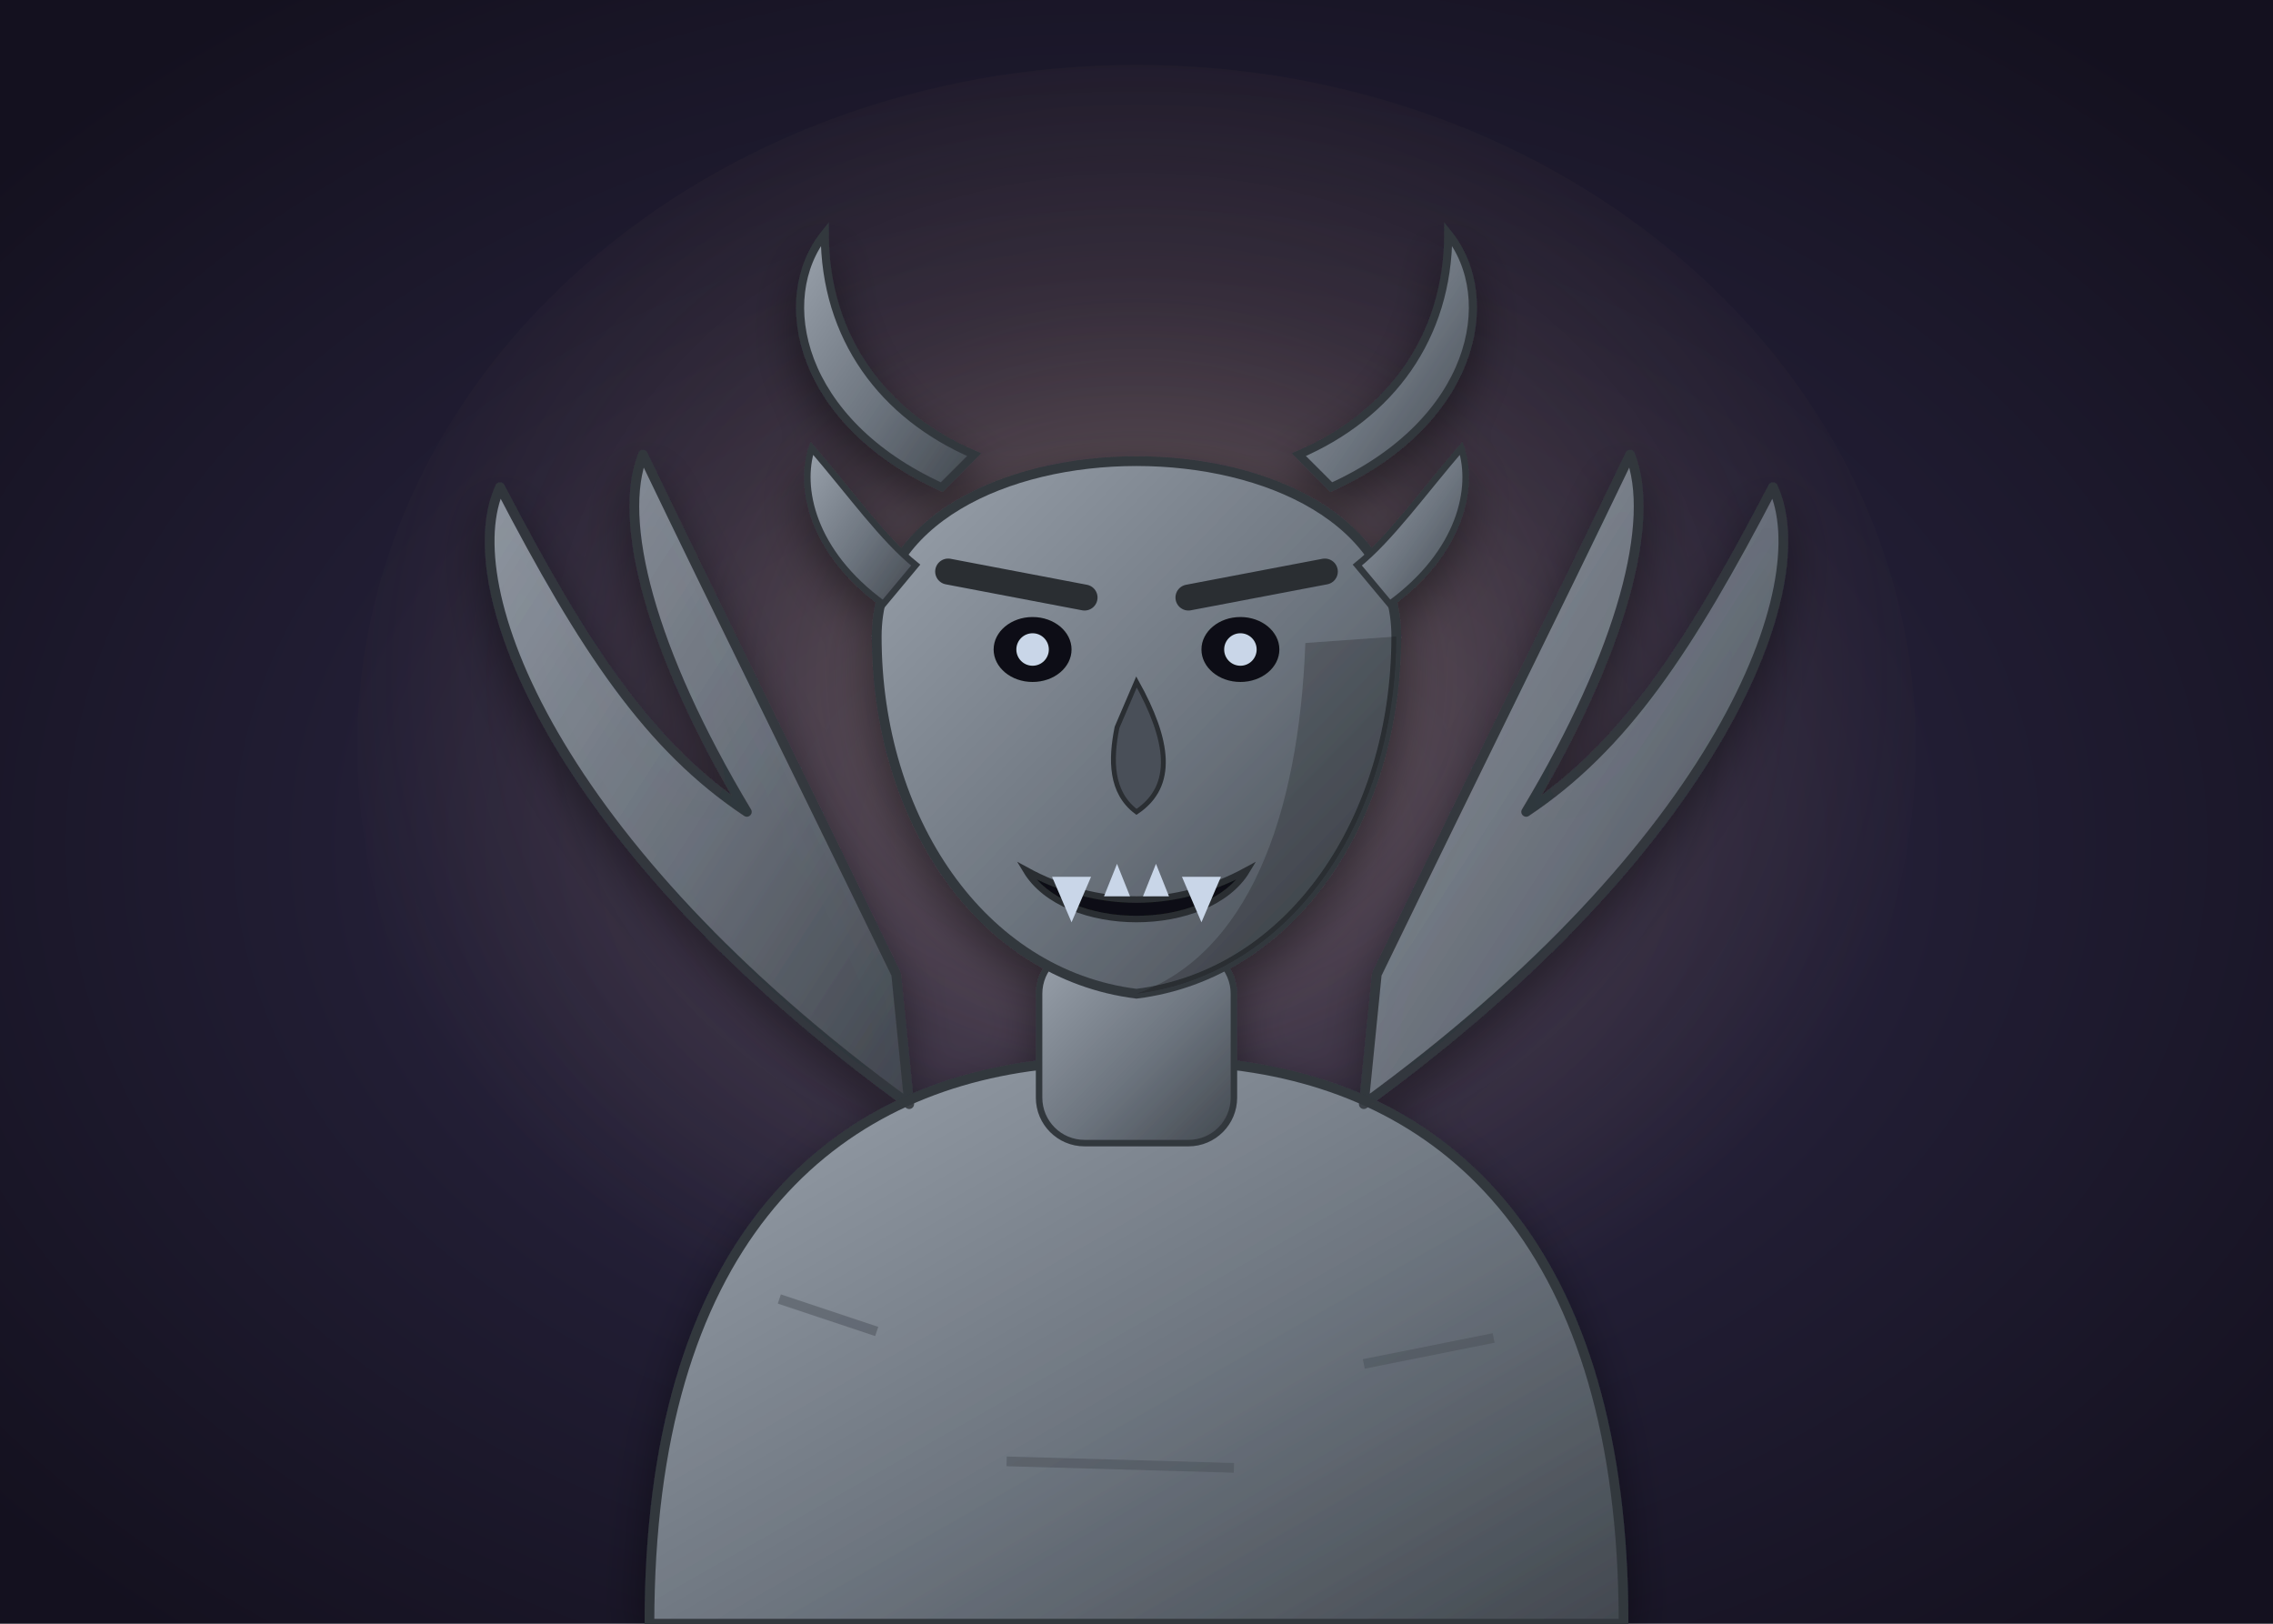
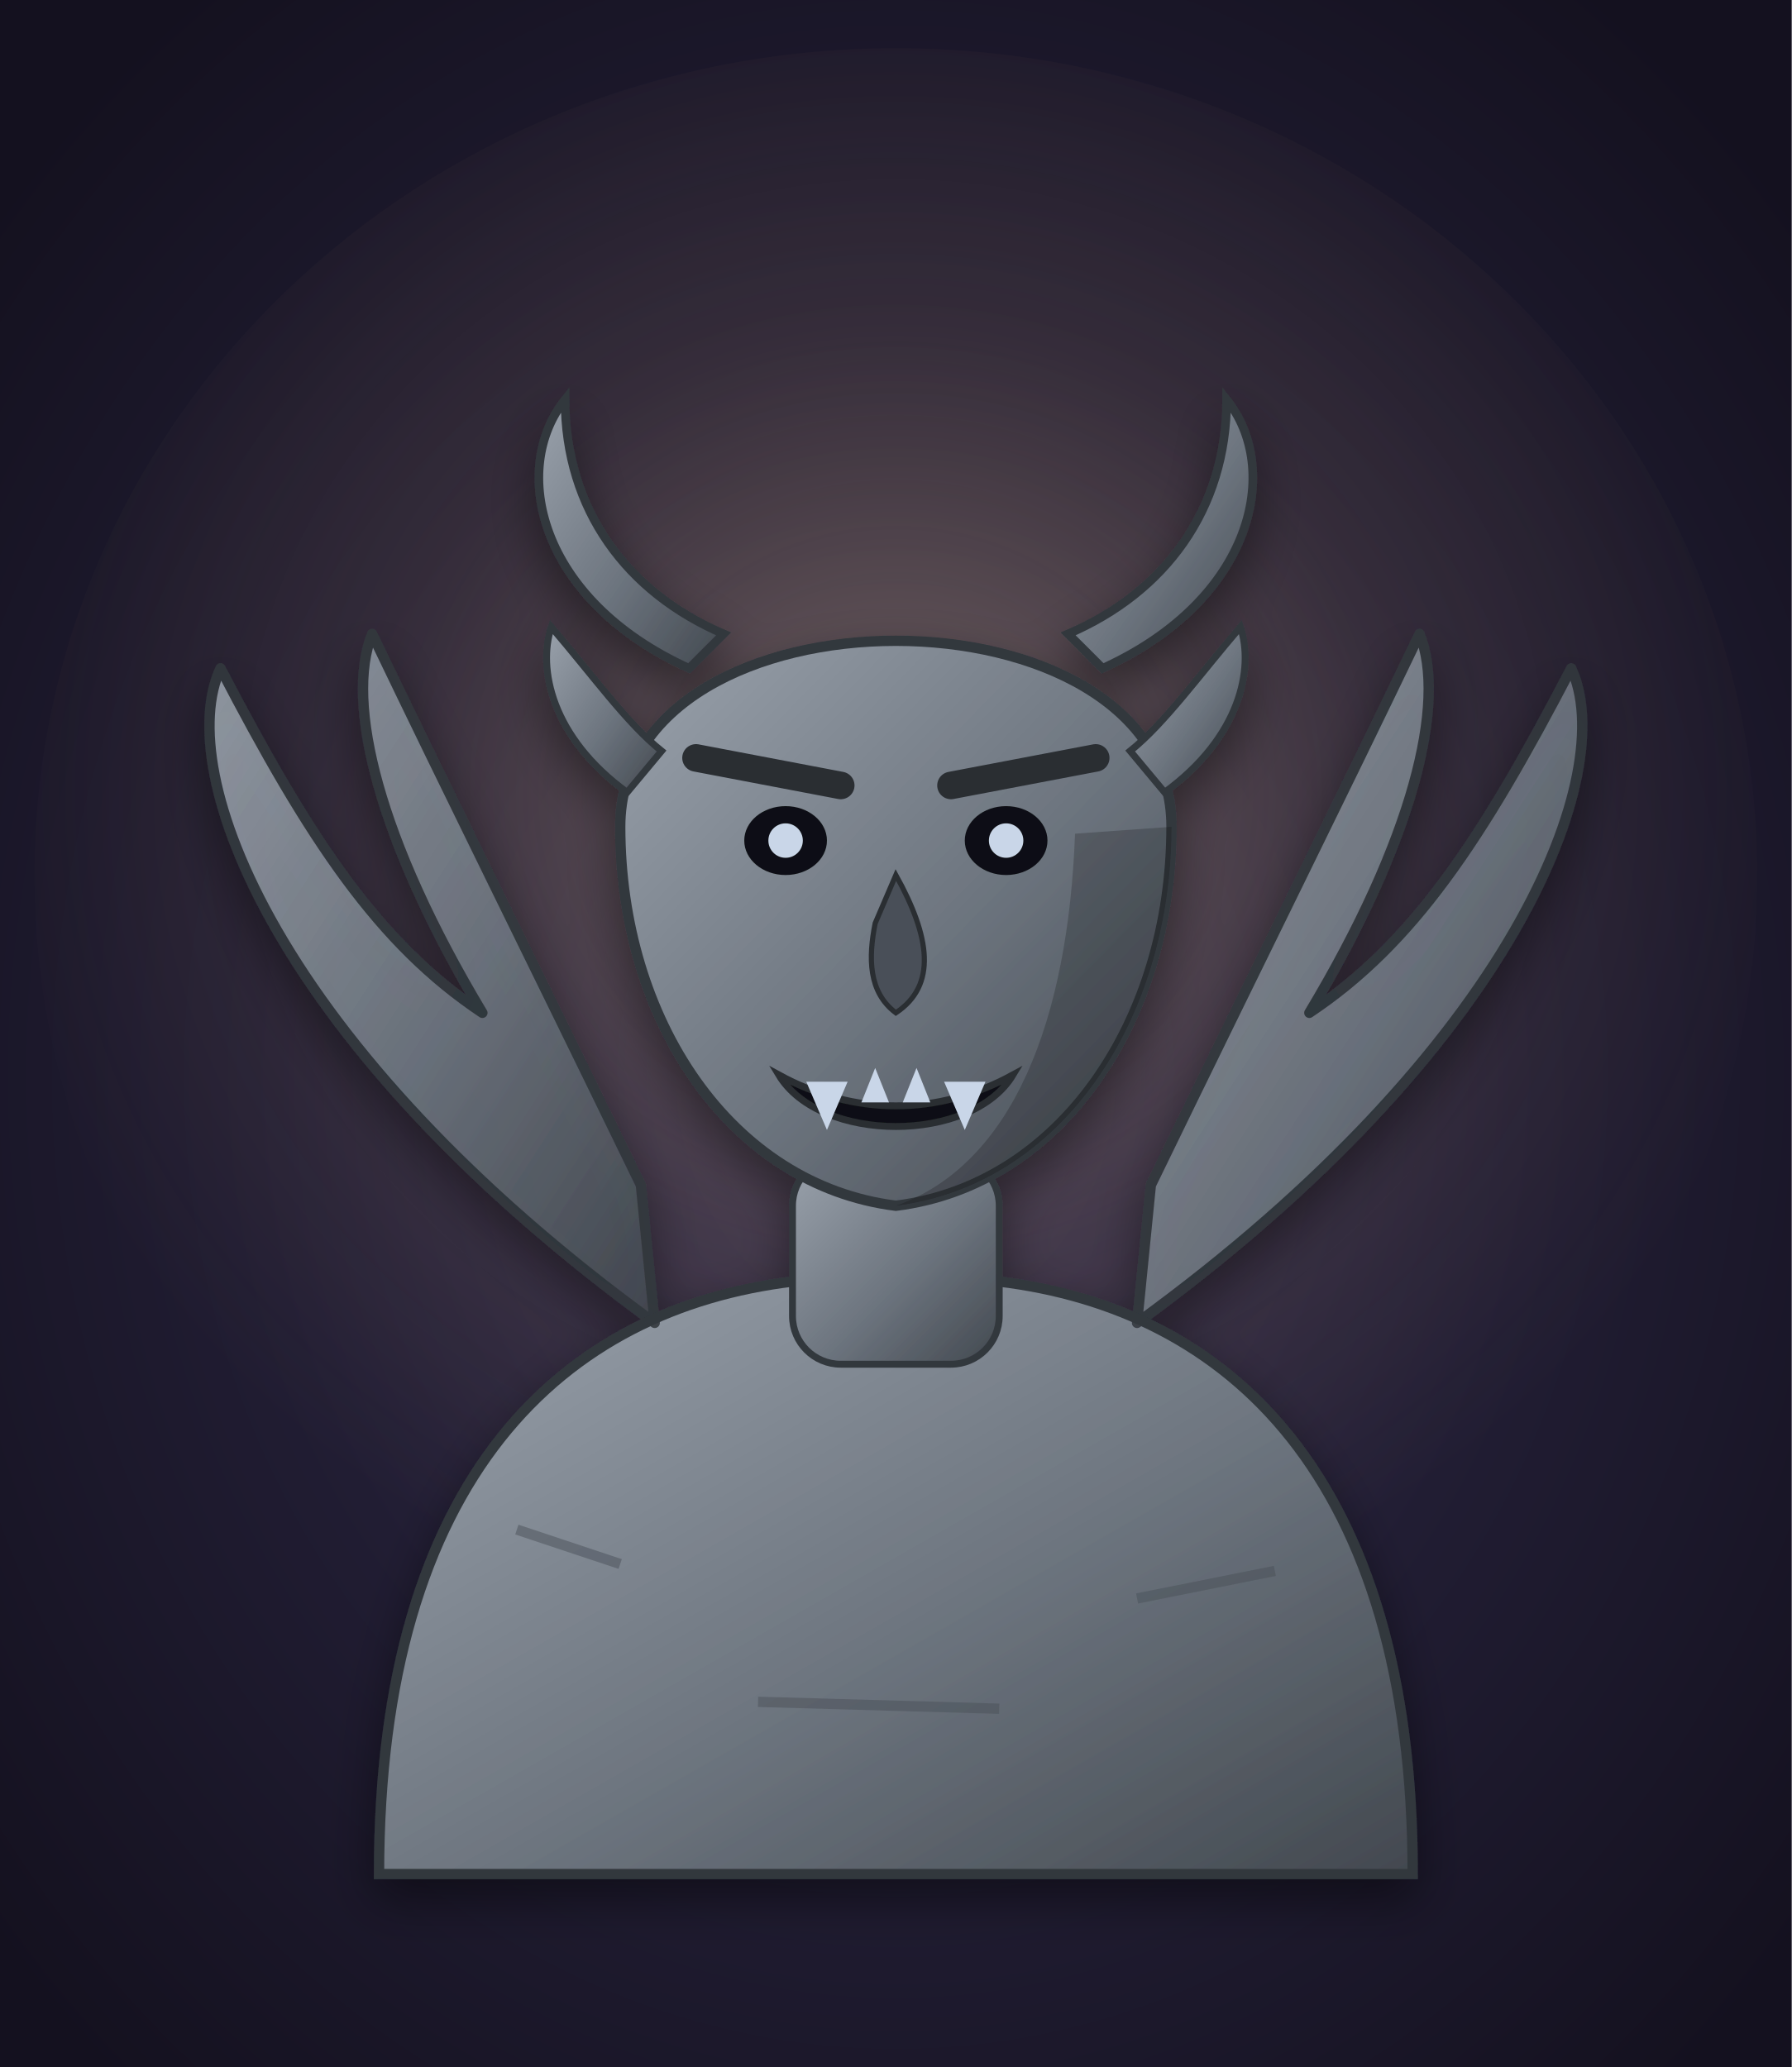
- <svg xmlns="http://www.w3.org/2000/svg" width="700" height="500" viewBox="0 0 700 500">
+ <svg xmlns="http://www.w3.org/2000/svg" width="520" height="600" viewBox="0 0 520 600">
  <defs>
    <radialGradient id="fondo" cx="50%" cy="52%" r="65%">
      <stop offset="0%" stop-color="#3a3350" />
      <stop offset="55%" stop-color="#211d33" />
      <stop offset="100%" stop-color="#14111f" />
    </radialGradient>
    <radialGradient id="halo" cx="50%" cy="45%" r="52%">
      <stop offset="0%" stop-color="#ffdca8" stop-opacity="0.30" />
      <stop offset="55%" stop-color="#e8b878" stop-opacity="0.10" />
      <stop offset="100%" stop-color="#e8b878" stop-opacity="0" />
    </radialGradient>
    <linearGradient id="piel" x1="0" y1="0" x2="1" y2="1">
      <stop offset="0%" stop-color="#e8b083" />
      <stop offset="55%" stop-color="#c88a5c" />
      <stop offset="100%" stop-color="#8f5c38" />
    </linearGradient>
    <linearGradient id="piel-palida" x1="0" y1="0" x2="1" y2="1">
      <stop offset="0%" stop-color="#f2ddc4" />
      <stop offset="55%" stop-color="#dcc0a2" />
      <stop offset="100%" stop-color="#b0906e" />
    </linearGradient>
    <linearGradient id="piel-verde" x1="0" y1="0" x2="1" y2="1">
      <stop offset="0%" stop-color="#9cc16a" />
      <stop offset="55%" stop-color="#6f9a41" />
      <stop offset="100%" stop-color="#3f6122" />
    </linearGradient>
    <linearGradient id="piel-verde-osc" x1="0" y1="0" x2="1" y2="1">
      <stop offset="0%" stop-color="#6f8f4a" />
      <stop offset="55%" stop-color="#4a6b2c" />
      <stop offset="100%" stop-color="#293f18" />
    </linearGradient>
    <linearGradient id="piedra" x1="0" y1="0" x2="1" y2="1">
      <stop offset="0%" stop-color="#9aa2ac" />
      <stop offset="55%" stop-color="#6d757f" />
      <stop offset="100%" stop-color="#42484f" />
    </linearGradient>
    <linearGradient id="pelo" x1="0" y1="0" x2="0" y2="1">
      <stop offset="0%" stop-color="#7a4a1e" />
      <stop offset="100%" stop-color="#3f2610" />
    </linearGradient>
    <linearGradient id="pelo-blanco" x1="0" y1="0" x2="0" y2="1">
      <stop offset="0%" stop-color="#ffffff" />
      <stop offset="100%" stop-color="#c3c8d0" />
    </linearGradient>
    <linearGradient id="pelo-rojo" x1="0" y1="0" x2="0" y2="1">
      <stop offset="0%" stop-color="#c9642a" />
      <stop offset="100%" stop-color="#7a3312" />
    </linearGradient>
    <linearGradient id="cuero" x1="0" y1="0" x2="0" y2="1">
      <stop offset="0%" stop-color="#7a4f28" />
      <stop offset="100%" stop-color="#3a2410" />
    </linearGradient>
    <linearGradient id="acero" x1="0" y1="0" x2="1" y2="0">
      <stop offset="0%" stop-color="#7f889b" />
      <stop offset="50%" stop-color="#eef2f7" />
      <stop offset="100%" stop-color="#646c7d" />
    </linearGradient>
    <linearGradient id="acero-osc" x1="0" y1="0" x2="1" y2="0">
      <stop offset="0%" stop-color="#2a2e36" />
      <stop offset="50%" stop-color="#565d68" />
      <stop offset="100%" stop-color="#1c2026" />
    </linearGradient>
    <linearGradient id="tela-azul" x1="0" y1="0" x2="0" y2="1">
      <stop offset="0%" stop-color="#3a5bbf" />
      <stop offset="100%" stop-color="#1f2f6a" />
    </linearGradient>
    <linearGradient id="tela-verde" x1="0" y1="0" x2="0" y2="1">
      <stop offset="0%" stop-color="#3f7a4a" />
      <stop offset="100%" stop-color="#204028" />
    </linearGradient>
    <linearGradient id="tela-roja" x1="0" y1="0" x2="0" y2="1">
      <stop offset="0%" stop-color="#a5342f" />
      <stop offset="100%" stop-color="#5c1613" />
    </linearGradient>
    <radialGradient id="oro" cx="40%" cy="32%" r="72%">
      <stop offset="0%" stop-color="#ffe9ad" />
      <stop offset="55%" stop-color="#c99a3f" />
      <stop offset="100%" stop-color="#6f4e18" />
    </radialGradient>
    <radialGradient id="gema-azul" cx="40%" cy="30%" r="75%">
      <stop offset="0%" stop-color="#d8ecff" />
      <stop offset="45%" stop-color="#5b8be0" />
      <stop offset="100%" stop-color="#1f3f8a" />
    </radialGradient>
    <filter id="sombra" x="-60%" y="-60%" width="220%" height="220%">
      <feDropShadow dx="0" dy="6" stdDeviation="7" flood-color="#000000" flood-opacity="0.45" />
    </filter>
  </defs>
-   <rect width="700" height="500" fill="url(#fondo)" />
-   <ellipse cx="350" cy="230" rx="240" ry="210" fill="url(#halo)" />
-   <g filter="url(#sombra)" transform="translate(350 0)">
+   <rect width="520" height="600" fill="url(#fondo)" />
+   <ellipse cx="260.0" cy="254" rx="250" ry="240" fill="url(#halo)" />
+   <g filter="url(#sombra)" transform="translate(260.0 44)">
    <path d="M -150 500 C -150 384 -96 336 -30 328 L 30 328 C 96 336 150 384 150 500 Z" fill="url(#piedra)" stroke="#33383e" stroke-width="3" />
    <g stroke="#4a5058" stroke-width="3" opacity="0.5" fill="none">
      <path d="M -110 400 L -80 410" />
      <path d="M 70 420 L 110 412" />
      <path d="M -40 450 L 30 452" />
    </g>
    <path d="M -70 340 C -180 260 -210 180 -196 150 C -170 200 -150 230 -120 250 C -150 200 -160 160 -152 140 C -128 190 -108 230 -74 300 Z" fill="url(#piedra)" stroke="#33383e" stroke-width="3" stroke-linejoin="round" opacity="0.9" />
    <path d="M 70 340 C 180 260 210 180 196 150 C 170 200 150 230 120 250 C 150 200 160 160 152 140 C 128 190 108 230 74 300 Z" fill="url(#piedra)" stroke="#33383e" stroke-width="3" stroke-linejoin="round" opacity="0.9" />
    <rect x="-30" y="292" width="60" height="60" rx="14" fill="url(#piedra)" stroke="#33383e" stroke-width="2" />
    <path d="M -80 196 C -80 124 80 124 80 196 C 80 252 48 300 0 306 C -48 300 -80 252 -80 196 Z" fill="url(#piedra)" stroke="#33383e" stroke-width="3" />
    <path d="M 80 196 C 80 252 48 300 0 306 C 34 294 50 252 52 198 Z" fill="#000000" opacity="0.2" />
    <path d="M -60 150 C -104 130 -112 92 -96 72 C -96 104 -78 128 -50 140 Z" fill="url(#piedra)" stroke="#33383e" stroke-width="2.5" />
    <path d="M 60 150 C 104 130 112 92 96 72 C 96 104 78 128 50 140 Z" fill="url(#piedra)" stroke="#33383e" stroke-width="2.5" />
    <path d="M -78 186 C -100 170 -104 150 -100 138 C -88 152 -78 166 -68 174 Z" fill="url(#piedra)" stroke="#33383e" stroke-width="2" />
    <path d="M 78 186 C 100 170 104 150 100 138 C 88 152 78 166 68 174 Z" fill="url(#piedra)" stroke="#33383e" stroke-width="2" />
    <path d="M -58 176 L -16 184" stroke="#2a2e33" stroke-width="8" stroke-linecap="round" />
    <path d="M 16 184 L 58 176" stroke="#2a2e33" stroke-width="8" stroke-linecap="round" />
    <ellipse cx="-32" cy="200" rx="12" ry="10" fill="#0e1013" />
    <ellipse cx="32" cy="200" rx="12" ry="10" fill="#0e1013" />
    <circle cx="-32" cy="200" r="5" fill="#c9d6e8" />
    <circle cx="32" cy="200" r="5" fill="#c9d6e8" />
    <path d="M 0 210 C 10 228 12 242 0 250 C -8 244 -8 234 -6 224 Z" fill="#4a5058" stroke="#2a2e33" stroke-width="1.5" />
    <path d="M -34 268 C -12 280 12 280 34 268 C 22 288 -22 288 -34 268 Z" fill="#0e1013" stroke="#2a2e33" stroke-width="2" />
    <polygon points="-26,270 -20,284 -14,270" fill="#c9d6e8" />
    <polygon points="26,270 20,284 14,270" fill="#c9d6e8" />
    <polygon points="-10,276 -6,266 -2,276" fill="#c9d6e8" />
    <polygon points="10,276 6,266 2,276" fill="#c9d6e8" />
  </g>
</svg>
